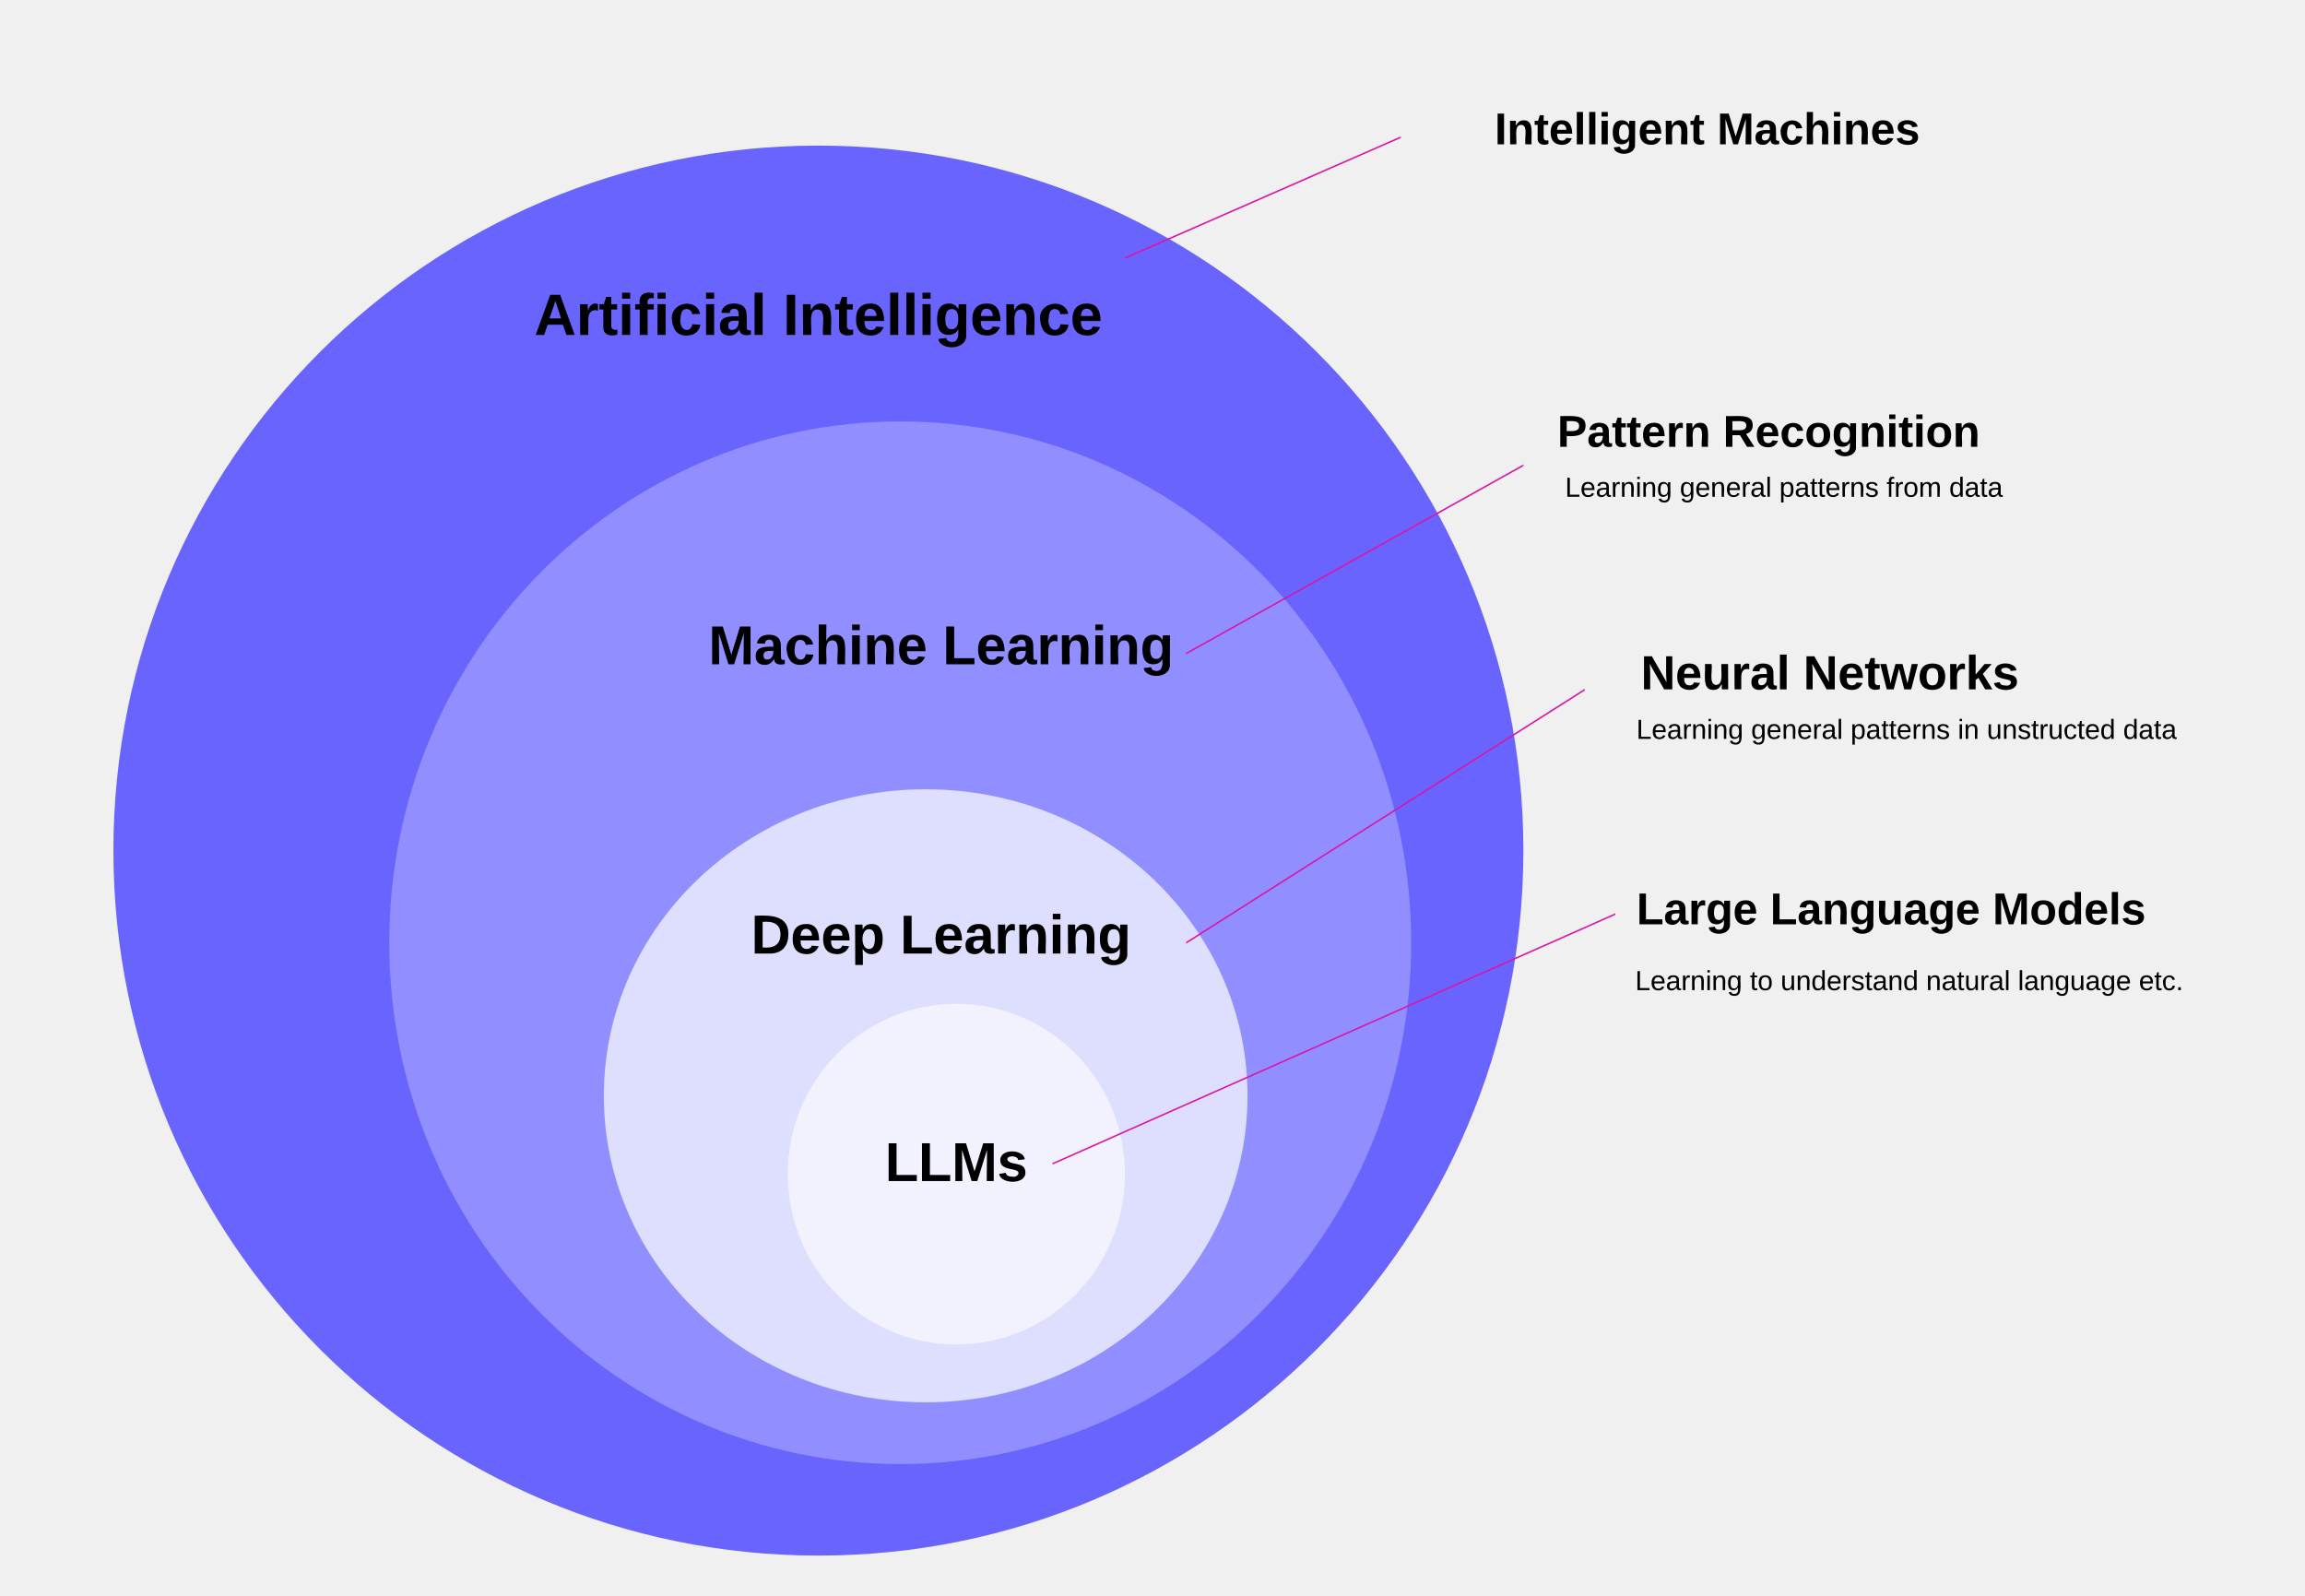
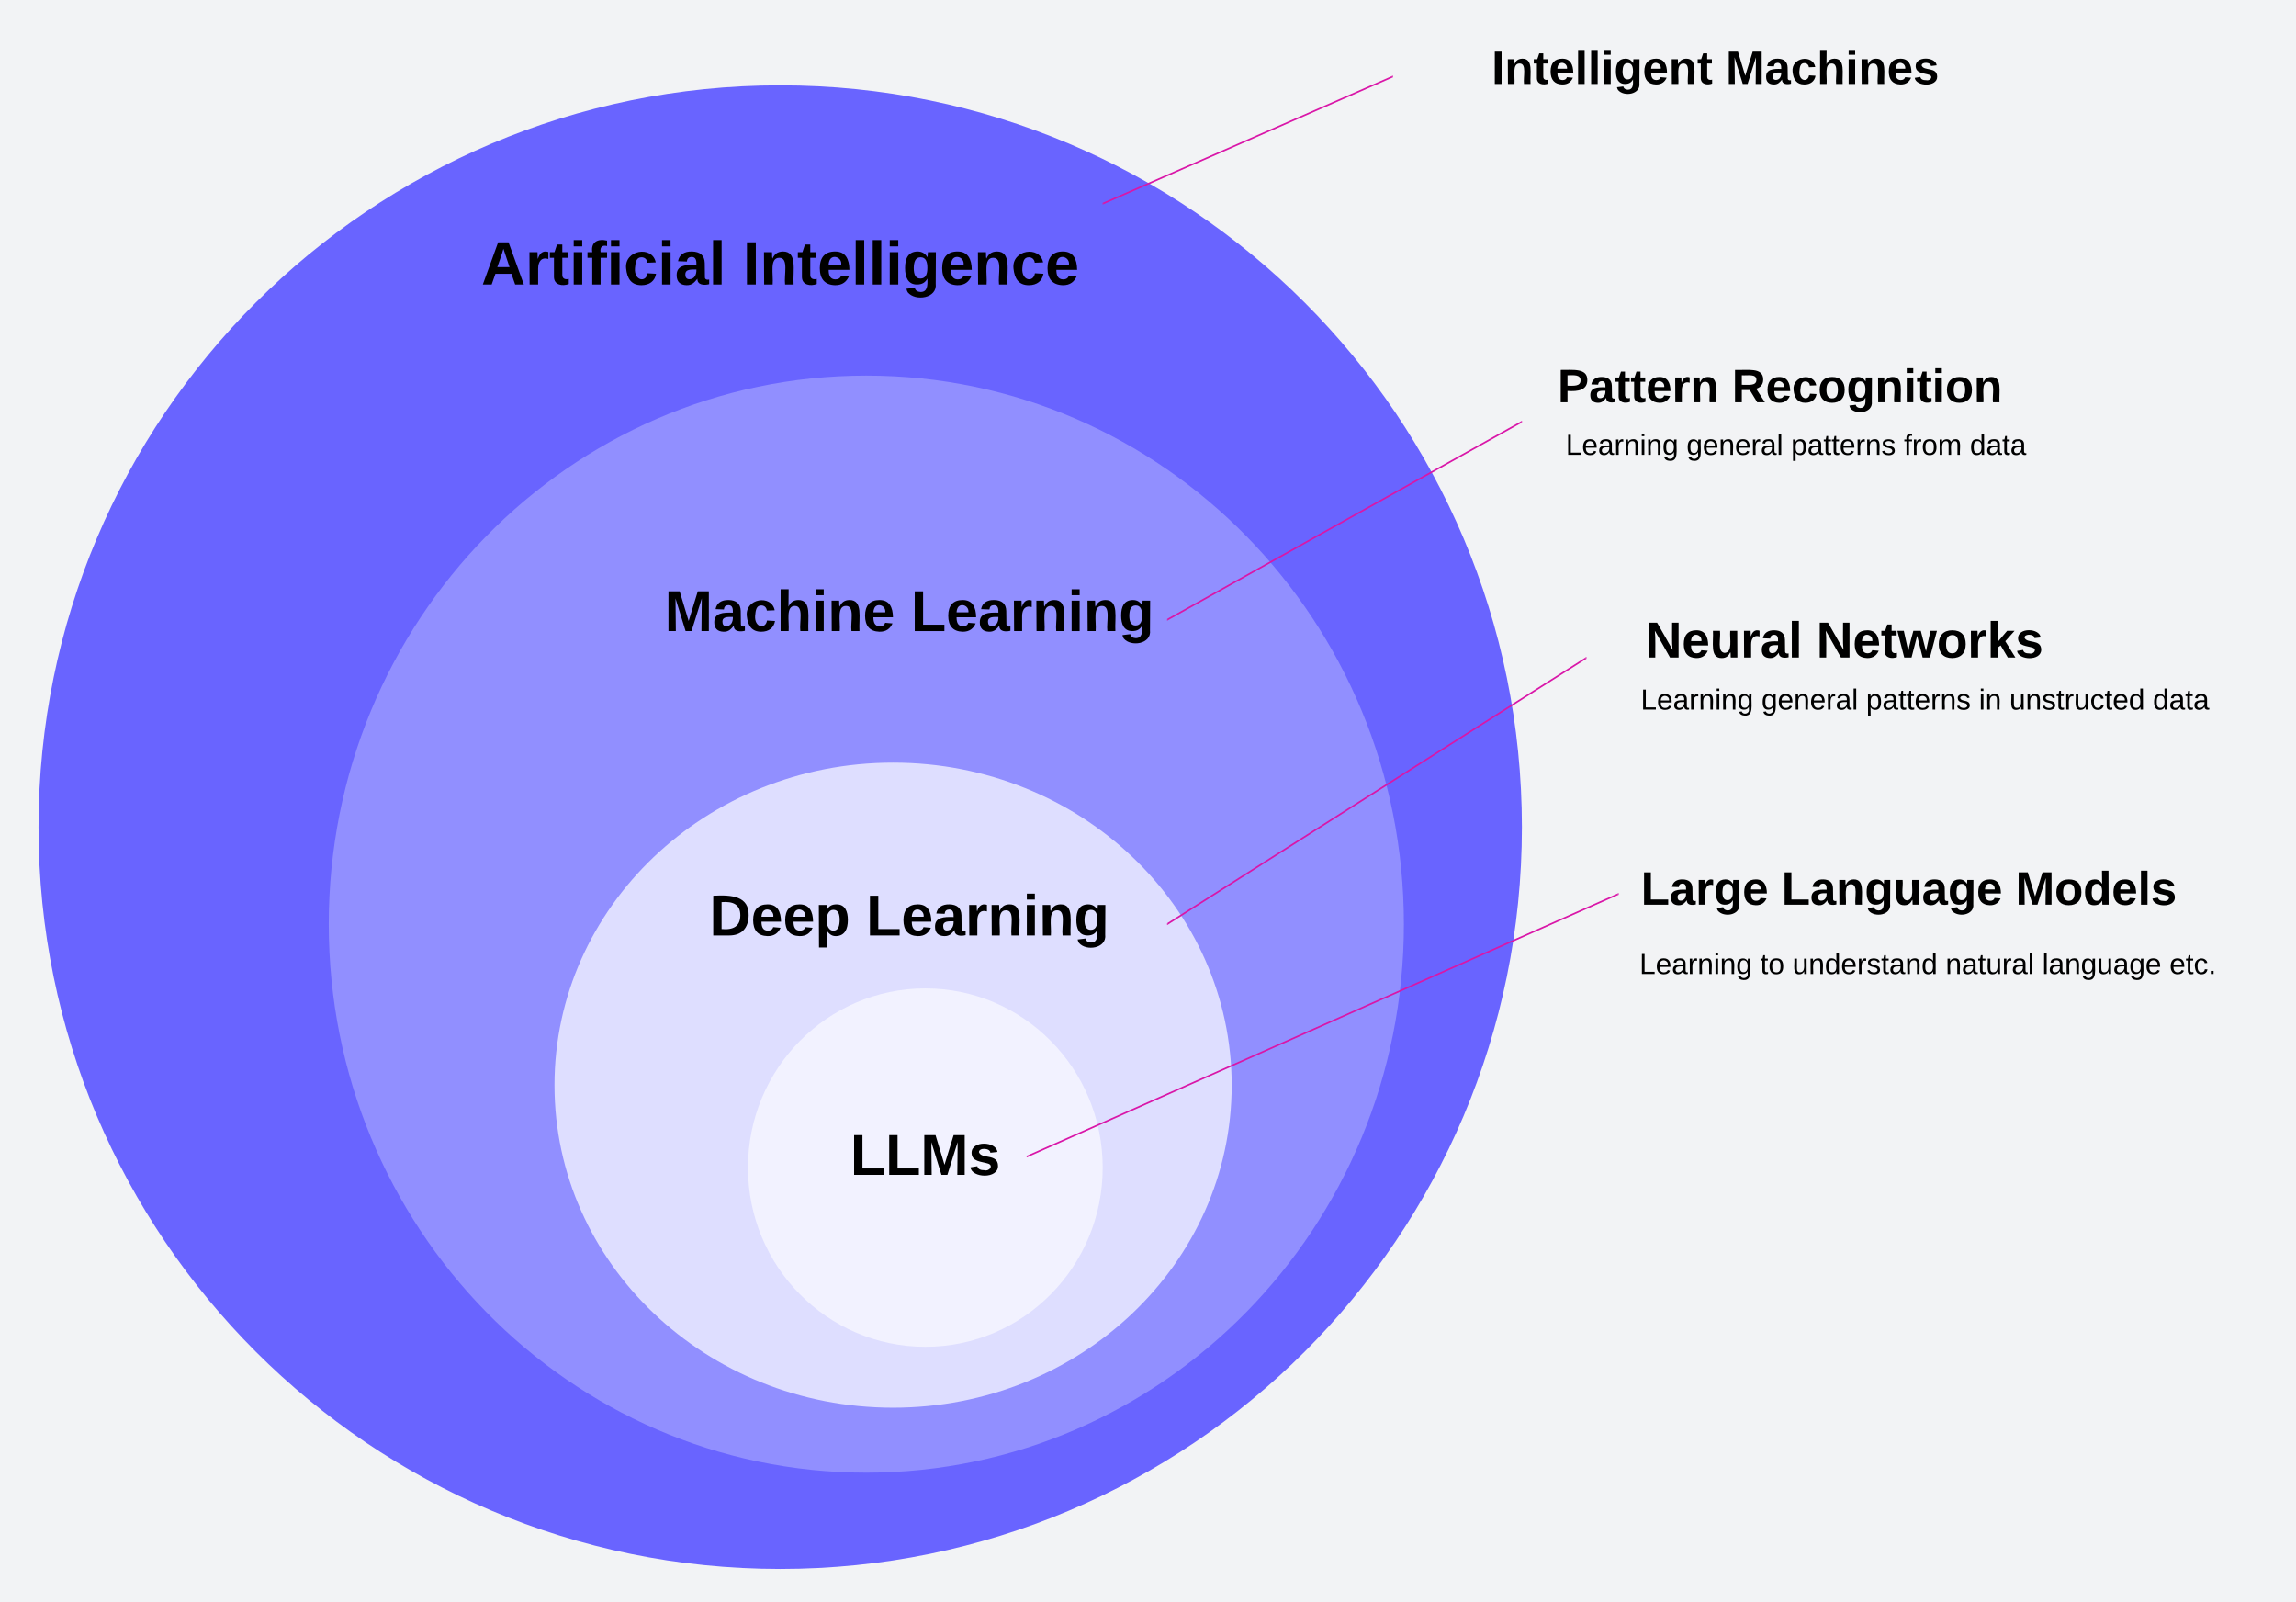
- <svg xmlns="http://www.w3.org/2000/svg" xmlns:ns1="lucid" xmlns:xlink="http://www.w3.org/1999/xlink" width="1504" height="1041">
-   <g transform="translate(-466 -185)" ns1:page-tab-id="0_0">
-     <path d="M1460 740c0-254.05-205.95-460-460-460S540 485.95 540 740s205.95 460 460 460 460-205.95 460-460z" stroke="#000" stroke-opacity="0" fill="#635dff" opacity=".95" />
-     <path d="M1386.8 800.14C1386.8 612.3 1237.5 460 1053.4 460 869.25 460 720 612.3 720 800.14c0 187.86 149.26 340.15 333.4 340.15 184.12 0 333.4-152.3 333.4-340.15z" stroke="#000" stroke-opacity="0" fill="#9391ff" opacity=".95" />
-     <path d="M1280 900c0 110.46-94.02 200-210 200s-210-89.54-210-200 94.02-200 210-200 210 89.54 210 200z" stroke="#000" stroke-opacity="0" fill="#dedeff" />
-     <path d="M1200 951.12c0 61.37-49.25 111.12-110 111.12s-110-49.75-110-111.12c0-61.37 49.25-111.12 110-111.12s110 49.75 110 111.12z" stroke="#000" stroke-opacity="0" fill="#f2f2ff" />
-     <path d="M800 348a8 8 0 0 1 8-8h384a8 8 0 0 1 8 8v93.8a8 8 0 0 1-8 8H808a8 8 0 0 1-8-8z" stroke="#000" stroke-opacity="0" fill="#fff" fill-opacity="0" />
-     <use xlink:href="#a" transform="matrix(1,0,0,1,805,345) translate(9.591667 58.525)" />
-     <use xlink:href="#b" transform="matrix(1,0,0,1,805,345) translate(171.8306 58.525)" />
-     <path d="M920 570.8a8 8 0 0 1 8-8h304a8 8 0 0 1 8 8V652a8 8 0 0 1-8 8H928a8 8 0 0 1-8-8z" stroke="#000" stroke-opacity="0" fill="#fff" fill-opacity="0" />
-     <use xlink:href="#c" transform="matrix(1,0,0,1,925,567.8115) translate(3.292284 50.62222)" />
-     <use xlink:href="#d" transform="matrix(1,0,0,1,925,567.8115) translate(156.0435 50.62222)" />
-     <path d="M920 759.55a8 8 0 0 1 8-8h304a8 8 0 0 1 8 8v81.2a8 8 0 0 1-8 8H928a8 8 0 0 1-8-8z" stroke="#000" stroke-opacity="0" fill="#fff" fill-opacity="0" />
-     <use xlink:href="#e" transform="matrix(1,0,0,1,925,756.5508) translate(31.06975 50.62222)" />
-     <use xlink:href="#d" transform="matrix(1,0,0,1,925,756.5508) translate(128.266 50.62222)" />
-     <path d="M930 908a8 8 0 0 1 8-8h304a8 8 0 0 1 8 8v81.2a8 8 0 0 1-8 8H938a8 8 0 0 1-8-8z" stroke="#000" stroke-opacity="0" fill="#fff" fill-opacity="0" />
-     <use xlink:href="#f" transform="matrix(1,0,0,1,935,905) translate(108.4392 50.62222)" />
-     <path d="M1240.44 611.16l219.12-122.32" stroke="#d916a8" fill="none" />
-     <path d="M1240.7 611.6l-.7.38v-1.15l.2-.1zM1460 489.17l-.2.1-.5-.86.7-.38z" stroke="#d916a8" stroke-width=".05" fill="#d916a8" />
-     <path d="M1460 448a8 8 0 0 1 8-8h304a8 8 0 0 1 8 8v81.2a8 8 0 0 1-8 8h-304a8 8 0 0 1-8-8z" stroke="#000" stroke-opacity="0" fill="#fff" fill-opacity="0" />
-     <use xlink:href="#g" transform="matrix(1,0,0,1,1465,445) translate(17.12654 31.53889)" />
-     <use xlink:href="#h" transform="matrix(1,0,0,1,1465,445) translate(125.242 31.53889)" />
-     <use xlink:href="#i" transform="matrix(1,0,0,1,1465,445) translate(155 66.47222)" />
-     <path d="M1200.46 353.2l179.08-78.47" stroke="#d916a8" fill="none" />
-     <path d="M1200.67 353.65l-.67.3v-1.1l.27-.12zM1380 275.08l-.27.12-.4-.92.67-.3z" stroke="#d916a8" stroke-width=".05" fill="#d916a8" />
-     <path d="M1380 227.63a8 8 0 0 1 8-8h384a8 8 0 0 1 8 8v93.8a8 8 0 0 1-8 8h-384a8 8 0 0 1-8-8z" stroke="#000" stroke-opacity="0" fill="#fff" fill-opacity="0" />
-     <use xlink:href="#j" transform="matrix(1,0,0,1,1385,224.6282) translate(56.23704 54.53889)" />
-     <use xlink:href="#k" transform="matrix(1,0,0,1,1385,224.6282) translate(201.3883 54.53889)" />
-     <path d="M1480 477.73a8 8 0 0 1 8-8h284a8 8 0 0 1 8 8v57.8a8 8 0 0 1-8 8h-284a8 8 0 0 1-8-8z" stroke="#000" stroke-opacity="0" fill="#fff" fill-opacity="0" />
-     <use xlink:href="#l" transform="matrix(1,0,0,1,1485,474.7269) translate(2.175 34.4)" />
-     <use xlink:href="#m" transform="matrix(1,0,0,1,1485,474.7269) translate(77.075 34.4)" />
-     <use xlink:href="#n" transform="matrix(1,0,0,1,1485,474.7269) translate(141.975 34.4)" />
-     <use xlink:href="#o" transform="matrix(1,0,0,1,1485,474.7269) translate(211.925 34.4)" />
-     <use xlink:href="#p" transform="matrix(1,0,0,1,1485,474.7269) translate(252.825 34.4)" />
-     <path d="M1240.42 799.88l259.16-164.6" stroke="#d916a8" fill="none" />
-     <path d="M1240.7 800.3l-.7.44v-1.2l.16-.1zM1500 635.6l-.16.1-.54-.85.7-.44z" stroke="#d916a8" stroke-width=".05" fill="#d916a8" />
-     <path d="M1500 588a8 8 0 0 1 8-8h304a8 8 0 0 1 8 8v81.2a8 8 0 0 1-8 8h-304a8 8 0 0 1-8-8z" stroke="#000" stroke-opacity="0" fill="#fff" fill-opacity="0" />
-     <use xlink:href="#q" transform="matrix(1,0,0,1,1505,585) translate(31.625 49.81667)" />
-     <use xlink:href="#r" transform="matrix(1,0,0,1,1505,585) translate(137.6361 49.81667)" />
-     <path d="M1520 640.08a8 8 0 0 1 8-8h364a8 8 0 0 1 8 8v44a8 8 0 0 1-8 8h-364a8 8 0 0 1-8-8z" stroke="#000" stroke-opacity="0" fill="#fff" fill-opacity="0" />
+ <svg xmlns="http://www.w3.org/2000/svg" xmlns:ns1="lucid" xmlns:xlink="http://www.w3.org/1999/xlink" width="1424" height="993">
+   <g transform="translate(237 -242)" ns1:page-tab-id="frxcLnOFS73H">
+     <path d="M-500 0h2000v1500H-500z" fill="#f2f3f5" />
+     <path d="M706.9 754.9c0-254.05-205.94-460-460-460-254.04 0-460 205.95-460 460s205.96 460 460 460c254.06 0 460-205.95 460-460z" stroke="#000" stroke-opacity="0" fill="#635dff" opacity=".95" />
+     <path d="M633.7 815.04c0-187.85-149.27-340.14-333.4-340.14-184.13 0-333.4 152.3-333.4 340.14 0 187.86 149.27 340.15 333.4 340.15 184.13 0 333.4-152.3 333.4-340.16z" stroke="#000" stroke-opacity="0" fill="#9391ff" opacity=".95" />
+     <path d="M526.9 914.9c0 110.46-94 200-210 200-115.97 0-210-89.55-210-200 0-110.46 94.03-200 210-200 116 0 210 89.54 210 200z" stroke="#000" stroke-opacity="0" fill="#dedeff" />
+     <path d="M446.9 966.02c0 61.37-49.24 111.12-110 111.12-60.74 0-110-49.75-110-111.12 0-61.37 49.26-111.12 110-111.12 60.76 0 110 49.75 110 111.12z" stroke="#000" stroke-opacity="0" fill="#f2f2ff" />
+     <path d="M46.9 362.9a8 8 0 0 1 8-8h384a8 8 0 0 1 8 8v93.8a8 8 0 0 1-8 8h-384a8 8 0 0 1-8-8z" stroke="#000" stroke-opacity="0" fill="#fff" fill-opacity="0" />
+     <use xlink:href="#a" transform="matrix(1,0,0,1,51.90819,359.8978) translate(9.591667 58.525)" />
+     <use xlink:href="#b" transform="matrix(1,0,0,1,51.90819,359.8978) translate(171.8306 58.525)" />
+     <path d="M166.9 585.7a8 8 0 0 1 8-8h304a8 8 0 0 1 8 8v81.2a8 8 0 0 1-8 8h-304a8 8 0 0 1-8-8z" stroke="#000" stroke-opacity="0" fill="#fff" fill-opacity="0" />
+     <use xlink:href="#c" transform="matrix(1,0,0,1,171.9082,582.7094) translate(3.292284 50.62222)" />
+     <use xlink:href="#d" transform="matrix(1,0,0,1,171.9082,582.7094) translate(156.0435 50.62222)" />
+     <path d="M166.9 774.45a8 8 0 0 1 8-8h304a8 8 0 0 1 8 8v81.2a8 8 0 0 1-8 8h-304a8 8 0 0 1-8-8z" stroke="#000" stroke-opacity="0" fill="#fff" fill-opacity="0" />
+     <use xlink:href="#e" transform="matrix(1,0,0,1,171.9082,771.4486) translate(31.06975 50.62222)" />
+     <use xlink:href="#d" transform="matrix(1,0,0,1,171.9082,771.4486) translate(128.266 50.62222)" />
+     <path d="M176.9 922.9a8 8 0 0 1 8-8h304a8 8 0 0 1 8 8v81.2a8 8 0 0 1-8 8h-304a8 8 0 0 1-8-8z" stroke="#000" stroke-opacity="0" fill="#fff" fill-opacity="0" />
+     <use xlink:href="#f" transform="matrix(1,0,0,1,181.9082,919.8978) translate(108.4392 50.62222)" />
+     <path d="M487.35 626.06l219.12-122.32" stroke="#d916a8" fill="none" />
+     <path d="M487.6 626.47l-.7.38v-1.1l.22-.1zM706.9 504.04l-.2.12-.47-.83.68-.38z" stroke="#d916a8" stroke-width=".05" fill="#d916a8" />
+     <path d="M706.9 462.9a8 8 0 0 1 8-8h304a8 8 0 0 1 8 8v81.2a8 8 0 0 1-8 8h-304a8 8 0 0 1-8-8z" stroke="#000" stroke-opacity="0" fill="#fff" fill-opacity="0" />
+     <use xlink:href="#g" transform="matrix(1,0,0,1,711.9082,459.8978) translate(17.12654 31.53889)" />
+     <use xlink:href="#h" transform="matrix(1,0,0,1,711.9082,459.8978) translate(125.242 31.53889)" />
+     <use xlink:href="#i" transform="matrix(1,0,0,1,711.9082,459.8978) translate(155 66.47222)" />
+     <path d="M447.37 368.1l179.08-78.47" stroke="#d916a8" fill="none" />
+     <path d="M447.57 368.52l-.66.3v-1.04l.3-.13zM626.9 289.95l-.27.12-.38-.87.66-.3z" stroke="#d916a8" stroke-width=".05" fill="#d916a8" />
+     <path d="M626.9 242.53a8 8 0 0 1 8-8h384a8 8 0 0 1 8 8v93.8a8 8 0 0 1-8 8h-384a8 8 0 0 1-8-8z" stroke="#000" stroke-opacity="0" fill="#fff" fill-opacity="0" />
+     <use xlink:href="#j" transform="matrix(1,0,0,1,631.9082,239.526) translate(56.23704 54.53889)" />
+     <use xlink:href="#k" transform="matrix(1,0,0,1,631.9082,239.526) translate(201.3883 54.53889)" />
+     <path d="M726.9 492.63a8 8 0 0 1 8-8h284a8 8 0 0 1 8 8v57.8a8 8 0 0 1-8 8h-284a8 8 0 0 1-8-8z" stroke="#000" stroke-opacity="0" fill="#fff" fill-opacity="0" />
+     <use xlink:href="#l" transform="matrix(1,0,0,1,731.9082,489.6248) translate(2.175 34.4)" />
+     <use xlink:href="#m" transform="matrix(1,0,0,1,731.9082,489.6248) translate(77.075 34.4)" />
+     <use xlink:href="#n" transform="matrix(1,0,0,1,731.9082,489.6248) translate(141.975 34.4)" />
+     <use xlink:href="#o" transform="matrix(1,0,0,1,731.9082,489.6248) translate(211.925 34.4)" />
+     <use xlink:href="#p" transform="matrix(1,0,0,1,731.9082,489.6248) translate(252.825 34.4)" />
+     <path d="M487.33 814.77l259.16-164.6" stroke="#d916a8" fill="none" />
+     <path d="M487.6 815.17l-.7.44v-1.12l.2-.1zM746.9 650.46l-.17.1-.5-.8.68-.43z" stroke="#d916a8" stroke-width=".05" fill="#d916a8" />
+     <path d="M746.9 602.9a8 8 0 0 1 8-8h304a8 8 0 0 1 8 8v81.2a8 8 0 0 1-8 8h-304a8 8 0 0 1-8-8z" stroke="#000" stroke-opacity="0" fill="#fff" fill-opacity="0" />
+     <use xlink:href="#q" transform="matrix(1,0,0,1,751.9082,599.8978) translate(31.625 49.81667)" />
+     <use xlink:href="#r" transform="matrix(1,0,0,1,751.9082,599.8978) translate(137.6361 49.81667)" />
+     <path d="M766.9 654.97a8 8 0 0 1 8-8h364a8 8 0 0 1 8 8v44a8 8 0 0 1-8 8h-364a8 8 0 0 1-8-8z" stroke="#000" stroke-opacity="0" fill="#fff" fill-opacity="0" />
    <g>
-       <use xlink:href="#l" transform="matrix(1,0,0,1,1525,637.076) translate(8.675 30.025)" />
-       <use xlink:href="#m" transform="matrix(1,0,0,1,1525,637.076) translate(83.575 30.025)" />
-       <use xlink:href="#n" transform="matrix(1,0,0,1,1525,637.076) translate(148.475 30.025)" />
-       <use xlink:href="#s" transform="matrix(1,0,0,1,1525,637.076) translate(218.425 30.025)" />
-       <use xlink:href="#t" transform="matrix(1,0,0,1,1525,637.076) translate(237.375 30.025)" />
-       <use xlink:href="#p" transform="matrix(1,0,0,1,1525,637.076) translate(326.325 30.025)" />
+       <use xlink:href="#l" transform="matrix(1,0,0,1,771.9082,651.9738) translate(8.675 30.025)" />
+       <use xlink:href="#m" transform="matrix(1,0,0,1,771.9082,651.9738) translate(83.575 30.025)" />
+       <use xlink:href="#n" transform="matrix(1,0,0,1,771.9082,651.9738) translate(148.475 30.025)" />
+       <use xlink:href="#s" transform="matrix(1,0,0,1,771.9082,651.9738) translate(218.425 30.025)" />
+       <use xlink:href="#t" transform="matrix(1,0,0,1,771.9082,651.9738) translate(237.375 30.025)" />
+       <use xlink:href="#p" transform="matrix(1,0,0,1,771.9082,651.9738) translate(326.325 30.025)" />
    </g>
-     <path d="M1153.22 944.15l366.32-162.54M1153.24 944.15l-.47.2" stroke="#d916a8" fill="none" />
-     <path d="M1520 781.95l-.27.12-.4-.9.67-.3z" stroke="#d916a8" stroke-width=".05" fill="#d916a8" />
-     <path d="M1520 750.8a8 8 0 0 1 8-8h344a8 8 0 0 1 8 8V812a8 8 0 0 1-8 8h-344a8 8 0 0 1-8-8z" stroke="#000" stroke-opacity="0" fill="#fff" fill-opacity="0" />
+     <path d="M400.13 959.05L766.45 796.5M400.14 959.05l-.46.2" stroke="#d916a8" fill="none" />
+     <path d="M766.9 796.82l-.27.13-.38-.87.66-.3z" stroke="#d916a8" stroke-width=".05" fill="#d916a8" />
+     <path d="M766.9 765.7a8 8 0 0 1 8-8h344a8 8 0 0 1 8 8v61.2a8 8 0 0 1-8 8h-344a8 8 0 0 1-8-8z" stroke="#000" stroke-opacity="0" fill="#fff" fill-opacity="0" />
    <g>
-       <use xlink:href="#u" transform="matrix(1,0,0,1,1525,747.8115) translate(8.824074 40.28889)" />
-       <use xlink:href="#v" transform="matrix(1,0,0,1,1525,747.8115) translate(95.99568 40.28889)" />
-       <use xlink:href="#w" transform="matrix(1,0,0,1,1525,747.8115) translate(241.1469 40.28889)" />
+       <use xlink:href="#u" transform="matrix(1,0,0,1,771.9082,762.7094) translate(8.824074 40.28889)" />
+       <use xlink:href="#v" transform="matrix(1,0,0,1,771.9082,762.7094) translate(95.99568 40.28889)" />
+       <use xlink:href="#w" transform="matrix(1,0,0,1,771.9082,762.7094) translate(241.1469 40.28889)" />
    </g>
-     <path d="M1523.26 795.93a8 8 0 0 1 8-8H1892a8 8 0 0 1 8 8v62.27a8 8 0 0 1-8 8h-360.74a8 8 0 0 1-8-8z" stroke="#000" stroke-opacity="0" fill="#fff" fill-opacity="0" />
+     <path d="M770.17 810.83a8 8 0 0 1 8-8h360.74a8 8 0 0 1 8 8v62.27a8 8 0 0 1-8 8H778.18a8 8 0 0 1-8-8z" stroke="#000" stroke-opacity="0" fill="#fff" fill-opacity="0" />
    <g>
-       <use xlink:href="#l" transform="matrix(1,0,0,1,1528.262,792.9311) translate(4.65 38.11875)" />
-       <use xlink:href="#x" transform="matrix(1,0,0,1,1528.262,792.9311) translate(79.55 38.11875)" />
-       <use xlink:href="#y" transform="matrix(1,0,0,1,1528.262,792.9311) translate(99.55 38.11875)" />
-       <use xlink:href="#z" transform="matrix(1,0,0,1,1528.262,792.9311) translate(194.5 38.11875)" />
-       <use xlink:href="#A" transform="matrix(1,0,0,1,1528.262,792.9311) translate(254.4 38.11875)" />
-       <use xlink:href="#B" transform="matrix(1,0,0,1,1528.262,792.9311) translate(333.35 38.11875)" />
+       <use xlink:href="#l" transform="matrix(1,0,0,1,775.1707,807.8289) translate(4.65 38.11875)" />
+       <use xlink:href="#x" transform="matrix(1,0,0,1,775.1707,807.8289) translate(79.55 38.11875)" />
+       <use xlink:href="#y" transform="matrix(1,0,0,1,775.1707,807.8289) translate(99.55 38.11875)" />
+       <use xlink:href="#z" transform="matrix(1,0,0,1,775.1707,807.8289) translate(194.5 38.11875)" />
+       <use xlink:href="#A" transform="matrix(1,0,0,1,775.1707,807.8289) translate(254.4 38.11875)" />
+       <use xlink:href="#B" transform="matrix(1,0,0,1,775.1707,807.8289) translate(333.35 38.11875)" />
    </g>
    <defs>
      <path d="M199 0l-22-63H83L61 0H9l90-248h61L250 0h-51zm-33-102l-36-108c-10 38-24 72-36 108h72" id="C" />
      <path d="M135-150c-39-12-60 13-60 57V0H25l-1-190h47c2 13-1 29 3 40 6-28 27-53 61-41v41" id="D" />
      <path d="M115-3C79 11 28 4 28-45v-112H4v-33h27l15-45h31v45h36v33H77v99c-1 23 16 31 38 25v30" id="E" />
      <path d="M25-224v-37h50v37H25zM25 0v-190h50V0H25" id="F" />
      <path d="M121-226c-27-7-43 5-38 36h38v33H83V0H34v-157H6v-33h28c-9-59 32-81 87-68v32" id="G" />
      <path d="M190-63c-7 42-38 67-86 67-59 0-84-38-90-98-12-110 154-137 174-36l-49 2c-2-19-15-32-35-32-30 0-35 28-38 64-6 74 65 87 74 30" id="H" />
      <path d="M133-34C117-15 103 5 69 4 32 3 11-16 11-54c-1-60 55-63 116-61 1-26-3-47-28-47-18 1-26 9-28 27l-52-2c7-38 36-58 82-57s74 22 75 68l1 82c-1 14 12 18 25 15v27c-30 8-71 5-69-32zm-48 3c29 0 43-24 42-57-32 0-66-3-65 30 0 17 8 27 23 27" id="I" />
      <path d="M25 0v-261h50V0H25" id="J" />
      <g id="a">
        <use transform="matrix(0.1055556,0,0,0.1055556,0,0)" xlink:href="#C" />
        <use transform="matrix(0.1055556,0,0,0.1055556,27.33889,0)" xlink:href="#D" />
        <use transform="matrix(0.1055556,0,0,0.1055556,42.11667,0)" xlink:href="#E" />
        <use transform="matrix(0.1055556,0,0,0.1055556,54.67778,0)" xlink:href="#F" />
        <use transform="matrix(0.1055556,0,0,0.1055556,65.23333,0)" xlink:href="#G" />
        <use transform="matrix(0.1055556,0,0,0.1055556,77.79444,0)" xlink:href="#F" />
        <use transform="matrix(0.1055556,0,0,0.1055556,88.35,0)" xlink:href="#H" />
        <use transform="matrix(0.1055556,0,0,0.1055556,109.4611,0)" xlink:href="#F" />
        <use transform="matrix(0.1055556,0,0,0.1055556,120.0167,0)" xlink:href="#I" />
        <use transform="matrix(0.1055556,0,0,0.1055556,141.1278,0)" xlink:href="#J" />
      </g>
      <path d="M24 0v-248h52V0H24" id="K" />
      <path d="M135-194c87-1 58 113 63 194h-50c-7-57 23-157-34-157-59 0-34 97-39 157H25l-1-190h47c2 12-1 28 3 38 12-26 28-41 61-42" id="L" />
      <path d="M185-48c-13 30-37 53-82 52C43 2 14-33 14-96s30-98 90-98c62 0 83 45 84 108H66c0 31 8 55 39 56 18 0 30-7 34-22zm-45-69c5-46-57-63-70-21-2 6-4 13-4 21h74" id="M" />
      <path d="M195-6C206 82 75 100 31 46c-4-6-6-13-8-21l49-6c3 16 16 24 34 25 40 0 42-37 40-79-11 22-30 35-61 35-53 0-70-43-70-97 0-56 18-96 73-97 30 0 46 14 59 34l2-30h47zm-90-29c32 0 41-27 41-63 0-35-9-62-40-62-32 0-39 29-40 63 0 36 9 62 39 62" id="N" />
      <g id="b">
        <use transform="matrix(0.1055556,0,0,0.1055556,0,0)" xlink:href="#K" />
        <use transform="matrix(0.1055556,0,0,0.1055556,10.55556,0)" xlink:href="#L" />
        <use transform="matrix(0.1055556,0,0,0.1055556,33.67222,0)" xlink:href="#E" />
        <use transform="matrix(0.1055556,0,0,0.1055556,46.23333,0)" xlink:href="#M" />
        <use transform="matrix(0.1055556,0,0,0.1055556,67.34444,0)" xlink:href="#J" />
        <use transform="matrix(0.1055556,0,0,0.1055556,77.9,0)" xlink:href="#J" />
        <use transform="matrix(0.1055556,0,0,0.1055556,88.45556,0)" xlink:href="#F" />
        <use transform="matrix(0.1055556,0,0,0.1055556,99.01111,0)" xlink:href="#N" />
        <use transform="matrix(0.1055556,0,0,0.1055556,122.1278,0)" xlink:href="#M" />
        <use transform="matrix(0.1055556,0,0,0.1055556,143.2389,0)" xlink:href="#L" />
        <use transform="matrix(0.1055556,0,0,0.1055556,166.3556,0)" xlink:href="#H" />
        <use transform="matrix(0.1055556,0,0,0.1055556,187.4667,0)" xlink:href="#M" />
      </g>
      <path d="M230 0l2-204L168 0h-37L68-204 70 0H24v-248h70l56 185 57-185h69V0h-46" id="O" />
      <path d="M114-157C55-157 80-60 75 0H25v-261h50l-1 109c12-26 28-41 61-42 86-1 58 113 63 194h-50c-7-57 23-157-34-157" id="P" />
      <g id="c">
        <use transform="matrix(0.09938272,0,0,0.09938272,0,0)" xlink:href="#O" />
        <use transform="matrix(0.09938272,0,0,0.09938272,29.71543,0)" xlink:href="#I" />
        <use transform="matrix(0.09938272,0,0,0.09938272,49.59198,0)" xlink:href="#H" />
        <use transform="matrix(0.09938272,0,0,0.09938272,69.46852,0)" xlink:href="#P" />
        <use transform="matrix(0.09938272,0,0,0.09938272,91.23333,0)" xlink:href="#F" />
        <use transform="matrix(0.09938272,0,0,0.09938272,101.1716,0)" xlink:href="#L" />
        <use transform="matrix(0.09938272,0,0,0.09938272,122.9364,0)" xlink:href="#M" />
      </g>
      <path d="M24 0v-248h52v208h133V0H24" id="Q" />
      <g id="d">
        <use transform="matrix(0.09938272,0,0,0.09938272,0,0)" xlink:href="#Q" />
        <use transform="matrix(0.09938272,0,0,0.09938272,21.76481,0)" xlink:href="#M" />
        <use transform="matrix(0.09938272,0,0,0.09938272,41.64136,0)" xlink:href="#I" />
        <use transform="matrix(0.09938272,0,0,0.09938272,61.5179,0)" xlink:href="#D" />
        <use transform="matrix(0.09938272,0,0,0.09938272,75.43148,0)" xlink:href="#L" />
        <use transform="matrix(0.09938272,0,0,0.09938272,97.1963,0)" xlink:href="#F" />
        <use transform="matrix(0.09938272,0,0,0.09938272,107.1346,0)" xlink:href="#L" />
        <use transform="matrix(0.09938272,0,0,0.09938272,128.8994,0)" xlink:href="#N" />
      </g>
      <path d="M24-248c120-7 223 5 221 122C244-46 201 0 124 0H24v-248zM76-40c74 7 117-18 117-86 0-67-45-88-117-82v168" id="R" />
      <path d="M135-194c53 0 70 44 70 98 0 56-19 98-73 100-31 1-45-17-59-34 3 33 2 69 2 105H25l-1-265h48c2 10 0 23 3 31 11-24 29-35 60-35zM114-30c33 0 39-31 40-66 0-38-9-64-40-64-56 0-55 130 0 130" id="S" />
      <g id="e">
        <use transform="matrix(0.09938272,0,0,0.09938272,0,0)" xlink:href="#R" />
        <use transform="matrix(0.09938272,0,0,0.09938272,25.74012,0)" xlink:href="#M" />
        <use transform="matrix(0.09938272,0,0,0.09938272,45.61667,0)" xlink:href="#M" />
        <use transform="matrix(0.09938272,0,0,0.09938272,65.49321,0)" xlink:href="#S" />
      </g>
      <path d="M137-138c1-29-70-34-71-4 15 46 118 7 119 86 1 83-164 76-172 9l43-7c4 19 20 25 44 25 33 8 57-30 24-41C81-84 22-81 20-136c-2-80 154-74 161-7" id="T" />
      <g id="f">
        <use transform="matrix(0.09938272,0,0,0.09938272,0,0)" xlink:href="#Q" />
        <use transform="matrix(0.09938272,0,0,0.09938272,21.76481,0)" xlink:href="#Q" />
        <use transform="matrix(0.09938272,0,0,0.09938272,43.52963,0)" xlink:href="#O" />
        <use transform="matrix(0.09938272,0,0,0.09938272,73.24506,0)" xlink:href="#T" />
      </g>
      <path d="M24-248c93 1 206-16 204 79-1 75-69 88-152 82V0H24v-248zm52 121c47 0 100 7 100-41 0-47-54-39-100-39v80" id="U" />
      <g id="g">
        <use transform="matrix(0.0808642,0,0,0.0808642,0,0)" xlink:href="#U" />
        <use transform="matrix(0.0808642,0,0,0.0808642,19.40741,0)" xlink:href="#I" />
        <use transform="matrix(0.0808642,0,0,0.0808642,35.58025,0)" xlink:href="#E" />
        <use transform="matrix(0.0808642,0,0,0.0808642,45.20309,0)" xlink:href="#E" />
        <use transform="matrix(0.0808642,0,0,0.0808642,54.82593,0)" xlink:href="#M" />
        <use transform="matrix(0.0808642,0,0,0.0808642,70.99877,0)" xlink:href="#D" />
        <use transform="matrix(0.0808642,0,0,0.0808642,82.31975,0)" xlink:href="#L" />
      </g>
      <path d="M240-174c0 40-23 61-54 70L253 0h-59l-57-94H76V0H24v-248c93 4 217-23 216 74zM76-134c48-2 112 12 112-38 0-48-66-32-112-35v73" id="V" />
      <path d="M110-194c64 0 96 36 96 99 0 64-35 99-97 99-61 0-95-36-95-99 0-62 34-99 96-99zm-1 164c35 0 45-28 45-65 0-40-10-65-43-65-34 0-45 26-45 65 0 36 10 65 43 65" id="W" />
      <g id="h">
        <use transform="matrix(0.0808642,0,0,0.0808642,0,0)" xlink:href="#V" />
        <use transform="matrix(0.0808642,0,0,0.0808642,20.94383,0)" xlink:href="#M" />
        <use transform="matrix(0.0808642,0,0,0.0808642,37.11667,0)" xlink:href="#H" />
        <use transform="matrix(0.0808642,0,0,0.0808642,53.28951,0)" xlink:href="#W" />
        <use transform="matrix(0.0808642,0,0,0.0808642,70.99877,0)" xlink:href="#N" />
        <use transform="matrix(0.0808642,0,0,0.0808642,88.70802,0)" xlink:href="#L" />
        <use transform="matrix(0.0808642,0,0,0.0808642,106.4173,0)" xlink:href="#F" />
        <use transform="matrix(0.0808642,0,0,0.0808642,114.5037,0)" xlink:href="#E" />
        <use transform="matrix(0.0808642,0,0,0.0808642,124.1265,0)" xlink:href="#F" />
        <use transform="matrix(0.0808642,0,0,0.0808642,132.213,0)" xlink:href="#W" />
        <use transform="matrix(0.0808642,0,0,0.0808642,149.9222,0)" xlink:href="#L" />
      </g>
      <g id="j">
        <use transform="matrix(0.0808642,0,0,0.0808642,0,0)" xlink:href="#K" />
        <use transform="matrix(0.0808642,0,0,0.0808642,8.08642,0)" xlink:href="#L" />
        <use transform="matrix(0.0808642,0,0,0.0808642,25.79568,0)" xlink:href="#E" />
        <use transform="matrix(0.0808642,0,0,0.0808642,35.41852,0)" xlink:href="#M" />
        <use transform="matrix(0.0808642,0,0,0.0808642,51.59136,0)" xlink:href="#J" />
        <use transform="matrix(0.0808642,0,0,0.0808642,59.67778,0)" xlink:href="#J" />
        <use transform="matrix(0.0808642,0,0,0.0808642,67.7642,0)" xlink:href="#F" />
        <use transform="matrix(0.0808642,0,0,0.0808642,75.85062,0)" xlink:href="#N" />
        <use transform="matrix(0.0808642,0,0,0.0808642,93.55988,0)" xlink:href="#M" />
        <use transform="matrix(0.0808642,0,0,0.0808642,109.7327,0)" xlink:href="#L" />
        <use transform="matrix(0.0808642,0,0,0.0808642,127.442,0)" xlink:href="#E" />
      </g>
      <g id="k">
        <use transform="matrix(0.0808642,0,0,0.0808642,0,0)" xlink:href="#O" />
        <use transform="matrix(0.0808642,0,0,0.0808642,24.1784,0)" xlink:href="#I" />
        <use transform="matrix(0.0808642,0,0,0.0808642,40.35123,0)" xlink:href="#H" />
        <use transform="matrix(0.0808642,0,0,0.0808642,56.52407,0)" xlink:href="#P" />
        <use transform="matrix(0.0808642,0,0,0.0808642,74.23333,0)" xlink:href="#F" />
        <use transform="matrix(0.0808642,0,0,0.0808642,82.31975,0)" xlink:href="#L" />
        <use transform="matrix(0.0808642,0,0,0.0808642,100.029,0)" xlink:href="#M" />
        <use transform="matrix(0.0808642,0,0,0.0808642,116.2019,0)" xlink:href="#T" />
      </g>
      <path d="M30 0v-248h33v221h125V0H30" id="X" />
      <path d="M100-194c63 0 86 42 84 106H49c0 40 14 67 53 68 26 1 43-12 49-29l28 8c-11 28-37 45-77 45C44 4 14-33 15-96c1-61 26-98 85-98zm52 81c6-60-76-77-97-28-3 7-6 17-6 28h103" id="Y" />
      <path d="M141-36C126-15 110 5 73 4 37 3 15-17 15-53c-1-64 63-63 125-63 3-35-9-54-41-54-24 1-41 7-42 31l-33-3c5-37 33-52 76-52 45 0 72 20 72 64v82c-1 20 7 32 28 27v20c-31 9-61-2-59-35zM48-53c0 20 12 33 32 33 41-3 63-29 60-74-43 2-92-5-92 41" id="Z" />
      <path d="M114-163C36-179 61-72 57 0H25l-1-190h30c1 12-1 29 2 39 6-27 23-49 58-41v29" id="aa" />
      <path d="M117-194c89-4 53 116 60 194h-32v-121c0-31-8-49-39-48C34-167 62-67 57 0H25l-1-190h30c1 10-1 24 2 32 11-22 29-35 61-36" id="ab" />
      <path d="M24-231v-30h32v30H24zM24 0v-190h32V0H24" id="ac" />
      <path d="M177-190C167-65 218 103 67 71c-23-6-38-20-44-43l32-5c15 47 100 32 89-28v-30C133-14 115 1 83 1 29 1 15-40 15-95c0-56 16-97 71-98 29-1 48 16 59 35 1-10 0-23 2-32h30zM94-22c36 0 50-32 50-73 0-42-14-75-50-75-39 0-46 34-46 75s6 73 46 73" id="ad" />
      <g id="l">
        <use transform="matrix(0.05,0,0,0.05,0,0)" xlink:href="#X" />
        <use transform="matrix(0.05,0,0,0.05,10,0)" xlink:href="#Y" />
        <use transform="matrix(0.05,0,0,0.05,20,0)" xlink:href="#Z" />
        <use transform="matrix(0.05,0,0,0.05,30,0)" xlink:href="#aa" />
        <use transform="matrix(0.05,0,0,0.05,35.95,0)" xlink:href="#ab" />
        <use transform="matrix(0.05,0,0,0.05,45.95,0)" xlink:href="#ac" />
        <use transform="matrix(0.05,0,0,0.05,49.9,0)" xlink:href="#ab" />
        <use transform="matrix(0.05,0,0,0.05,59.9,0)" xlink:href="#ad" />
      </g>
      <path d="M24 0v-261h32V0H24" id="ae" />
      <g id="m">
        <use transform="matrix(0.05,0,0,0.05,0,0)" xlink:href="#ad" />
        <use transform="matrix(0.05,0,0,0.05,10,0)" xlink:href="#Y" />
        <use transform="matrix(0.05,0,0,0.05,20,0)" xlink:href="#ab" />
        <use transform="matrix(0.05,0,0,0.05,30,0)" xlink:href="#Y" />
        <use transform="matrix(0.05,0,0,0.05,40,0)" xlink:href="#aa" />
        <use transform="matrix(0.05,0,0,0.05,45.95,0)" xlink:href="#Z" />
        <use transform="matrix(0.05,0,0,0.05,55.95,0)" xlink:href="#ae" />
      </g>
      <path d="M115-194c55 1 70 41 70 98S169 2 115 4C84 4 66-9 55-30l1 105H24l-1-265h31l2 30c10-21 28-34 59-34zm-8 174c40 0 45-34 45-75s-6-73-45-74c-42 0-51 32-51 76 0 43 10 73 51 73" id="af" />
      <path d="M59-47c-2 24 18 29 38 22v24C64 9 27 4 27-40v-127H5v-23h24l9-43h21v43h35v23H59v120" id="ag" />
      <path d="M135-143c-3-34-86-38-87 0 15 53 115 12 119 90S17 21 10-45l28-5c4 36 97 45 98 0-10-56-113-15-118-90-4-57 82-63 122-42 12 7 21 19 24 35" id="ah" />
      <g id="n">
        <use transform="matrix(0.05,0,0,0.05,0,0)" xlink:href="#af" />
        <use transform="matrix(0.05,0,0,0.05,10,0)" xlink:href="#Z" />
        <use transform="matrix(0.05,0,0,0.05,20,0)" xlink:href="#ag" />
        <use transform="matrix(0.05,0,0,0.05,25,0)" xlink:href="#ag" />
        <use transform="matrix(0.05,0,0,0.05,30,0)" xlink:href="#Y" />
        <use transform="matrix(0.05,0,0,0.05,40,0)" xlink:href="#aa" />
        <use transform="matrix(0.05,0,0,0.05,45.95,0)" xlink:href="#ab" />
        <use transform="matrix(0.05,0,0,0.05,55.95,0)" xlink:href="#ah" />
      </g>
      <path d="M101-234c-31-9-42 10-38 44h38v23H63V0H32v-167H5v-23h27c-7-52 17-82 69-68v24" id="ai" />
      <path d="M100-194c62-1 85 37 85 99 1 63-27 99-86 99S16-35 15-95c0-66 28-99 85-99zM99-20c44 1 53-31 53-75 0-43-8-75-51-75s-53 32-53 75 10 74 51 75" id="aj" />
      <path d="M210-169c-67 3-38 105-44 169h-31v-121c0-29-5-50-35-48C34-165 62-65 56 0H25l-1-190h30c1 10-1 24 2 32 10-44 99-50 107 0 11-21 27-35 58-36 85-2 47 119 55 194h-31v-121c0-29-5-49-35-48" id="ak" />
      <g id="o">
        <use transform="matrix(0.05,0,0,0.05,0,0)" xlink:href="#ai" />
        <use transform="matrix(0.05,0,0,0.05,5,0)" xlink:href="#aa" />
        <use transform="matrix(0.05,0,0,0.05,10.95,0)" xlink:href="#aj" />
        <use transform="matrix(0.05,0,0,0.05,20.95,0)" xlink:href="#ak" />
      </g>
      <path d="M85-194c31 0 48 13 60 33l-1-100h32l1 261h-30c-2-10 0-23-3-31C134-8 116 4 85 4 32 4 16-35 15-94c0-66 23-100 70-100zm9 24c-40 0-46 34-46 75 0 40 6 74 45 74 42 0 51-32 51-76 0-42-9-74-50-73" id="al" />
      <g id="p">
        <use transform="matrix(0.05,0,0,0.05,0,0)" xlink:href="#al" />
        <use transform="matrix(0.05,0,0,0.05,10,0)" xlink:href="#Z" />
        <use transform="matrix(0.05,0,0,0.05,20,0)" xlink:href="#ag" />
        <use transform="matrix(0.05,0,0,0.05,25,0)" xlink:href="#Z" />
      </g>
      <path d="M175 0L67-191c6 58 2 128 3 191H24v-248h59L193-55c-6-58-2-129-3-193h46V0h-61" id="am" />
      <path d="M85 4C-2 5 27-109 22-190h50c7 57-23 150 33 157 60-5 35-97 40-157h50l1 190h-47c-2-12 1-28-3-38-12 25-28 42-61 42" id="an" />
      <g id="q">
        <use transform="matrix(0.08703704,0,0,0.08703704,0,0)" xlink:href="#am" />
        <use transform="matrix(0.08703704,0,0,0.08703704,22.54259,0)" xlink:href="#M" />
        <use transform="matrix(0.08703704,0,0,0.08703704,39.95,0)" xlink:href="#an" />
        <use transform="matrix(0.08703704,0,0,0.08703704,59.01111,0)" xlink:href="#D" />
        <use transform="matrix(0.08703704,0,0,0.08703704,71.1963,0)" xlink:href="#I" />
        <use transform="matrix(0.08703704,0,0,0.08703704,88.6037,0)" xlink:href="#J" />
      </g>
      <path d="M231 0h-52l-39-155L100 0H48L-1-190h46L77-45c9-52 24-97 36-145h53l37 145 32-145h46" id="ao" />
      <path d="M147 0L96-86 75-71V0H25v-261h50v150l67-79h53l-66 74L201 0h-54" id="ap" />
      <g id="r">
        <use transform="matrix(0.08703704,0,0,0.08703704,0,0)" xlink:href="#am" />
        <use transform="matrix(0.08703704,0,0,0.08703704,22.54259,0)" xlink:href="#M" />
        <use transform="matrix(0.08703704,0,0,0.08703704,39.95,0)" xlink:href="#E" />
        <use transform="matrix(0.08703704,0,0,0.08703704,50.30741,0)" xlink:href="#ao" />
        <use transform="matrix(0.08703704,0,0,0.08703704,74.67778,0)" xlink:href="#W" />
        <use transform="matrix(0.08703704,0,0,0.08703704,93.73889,0)" xlink:href="#D" />
        <use transform="matrix(0.08703704,0,0,0.08703704,105.9241,0)" xlink:href="#ap" />
        <use transform="matrix(0.08703704,0,0,0.08703704,123.3315,0)" xlink:href="#T" />
      </g>
      <g id="s">
        <use transform="matrix(0.05,0,0,0.05,0,0)" xlink:href="#ac" />
        <use transform="matrix(0.05,0,0,0.05,3.95,0)" xlink:href="#ab" />
      </g>
      <path d="M84 4C-5 8 30-112 23-190h32v120c0 31 7 50 39 49 72-2 45-101 50-169h31l1 190h-30c-1-10 1-25-2-33-11 22-28 36-60 37" id="aq" />
      <path d="M96-169c-40 0-48 33-48 73s9 75 48 75c24 0 41-14 43-38l32 2c-6 37-31 61-74 61-59 0-76-41-82-99-10-93 101-131 147-64 4 7 5 14 7 22l-32 3c-4-21-16-35-41-35" id="ar" />
      <g id="t">
        <use transform="matrix(0.05,0,0,0.05,0,0)" xlink:href="#aq" />
        <use transform="matrix(0.05,0,0,0.05,10,0)" xlink:href="#ab" />
        <use transform="matrix(0.05,0,0,0.05,20,0)" xlink:href="#ah" />
        <use transform="matrix(0.05,0,0,0.05,29,0)" xlink:href="#ag" />
        <use transform="matrix(0.05,0,0,0.05,34,0)" xlink:href="#aa" />
        <use transform="matrix(0.05,0,0,0.05,39.95,0)" xlink:href="#aq" />
        <use transform="matrix(0.05,0,0,0.05,49.95,0)" xlink:href="#ar" />
        <use transform="matrix(0.05,0,0,0.05,58.95,0)" xlink:href="#ag" />
        <use transform="matrix(0.05,0,0,0.05,63.95,0)" xlink:href="#Y" />
        <use transform="matrix(0.05,0,0,0.05,73.95,0)" xlink:href="#al" />
      </g>
      <g id="u">
        <use transform="matrix(0.0808642,0,0,0.0808642,0,0)" xlink:href="#Q" />
        <use transform="matrix(0.0808642,0,0,0.0808642,17.70926,0)" xlink:href="#I" />
        <use transform="matrix(0.0808642,0,0,0.0808642,33.8821,0)" xlink:href="#D" />
        <use transform="matrix(0.0808642,0,0,0.0808642,45.20309,0)" xlink:href="#N" />
        <use transform="matrix(0.0808642,0,0,0.0808642,62.91235,0)" xlink:href="#M" />
      </g>
      <g id="v">
        <use transform="matrix(0.0808642,0,0,0.0808642,0,0)" xlink:href="#Q" />
        <use transform="matrix(0.0808642,0,0,0.0808642,17.70926,0)" xlink:href="#I" />
        <use transform="matrix(0.0808642,0,0,0.0808642,33.8821,0)" xlink:href="#L" />
        <use transform="matrix(0.0808642,0,0,0.0808642,51.59136,0)" xlink:href="#N" />
        <use transform="matrix(0.0808642,0,0,0.0808642,69.30062,0)" xlink:href="#an" />
        <use transform="matrix(0.0808642,0,0,0.0808642,87.00988,0)" xlink:href="#I" />
        <use transform="matrix(0.0808642,0,0,0.0808642,103.1827,0)" xlink:href="#N" />
        <use transform="matrix(0.0808642,0,0,0.0808642,120.892,0)" xlink:href="#M" />
      </g>
      <path d="M88-194c31-1 46 15 58 34l-1-101h50l1 261h-48c-2-10 0-23-3-31C134-8 116 4 84 4 32 4 16-41 15-95c0-56 19-97 73-99zm17 164c33 0 40-30 41-66 1-37-9-64-41-64s-38 30-39 65c0 43 13 65 39 65" id="as" />
      <g id="w">
        <use transform="matrix(0.0808642,0,0,0.0808642,0,0)" xlink:href="#O" />
        <use transform="matrix(0.0808642,0,0,0.0808642,24.1784,0)" xlink:href="#W" />
        <use transform="matrix(0.0808642,0,0,0.0808642,41.88765,0)" xlink:href="#as" />
        <use transform="matrix(0.0808642,0,0,0.0808642,59.59691,0)" xlink:href="#M" />
        <use transform="matrix(0.0808642,0,0,0.0808642,75.76975,0)" xlink:href="#J" />
        <use transform="matrix(0.0808642,0,0,0.0808642,83.85617,0)" xlink:href="#T" />
      </g>
      <g id="x">
        <use transform="matrix(0.05,0,0,0.05,0,0)" xlink:href="#ag" />
        <use transform="matrix(0.05,0,0,0.05,5,0)" xlink:href="#aj" />
      </g>
      <g id="y">
        <use transform="matrix(0.05,0,0,0.05,0,0)" xlink:href="#aq" />
        <use transform="matrix(0.05,0,0,0.05,10,0)" xlink:href="#ab" />
        <use transform="matrix(0.05,0,0,0.05,20,0)" xlink:href="#al" />
        <use transform="matrix(0.05,0,0,0.05,30,0)" xlink:href="#Y" />
        <use transform="matrix(0.05,0,0,0.05,40,0)" xlink:href="#aa" />
        <use transform="matrix(0.05,0,0,0.05,45.95,0)" xlink:href="#ah" />
        <use transform="matrix(0.05,0,0,0.05,54.95,0)" xlink:href="#ag" />
        <use transform="matrix(0.05,0,0,0.05,59.95,0)" xlink:href="#Z" />
        <use transform="matrix(0.05,0,0,0.05,69.95,0)" xlink:href="#ab" />
        <use transform="matrix(0.05,0,0,0.05,79.95,0)" xlink:href="#al" />
      </g>
      <g id="z">
        <use transform="matrix(0.05,0,0,0.05,0,0)" xlink:href="#ab" />
        <use transform="matrix(0.05,0,0,0.05,10,0)" xlink:href="#Z" />
        <use transform="matrix(0.05,0,0,0.05,20,0)" xlink:href="#ag" />
        <use transform="matrix(0.05,0,0,0.05,25,0)" xlink:href="#aq" />
        <use transform="matrix(0.05,0,0,0.05,35,0)" xlink:href="#aa" />
        <use transform="matrix(0.05,0,0,0.05,40.95,0)" xlink:href="#Z" />
        <use transform="matrix(0.05,0,0,0.05,50.95,0)" xlink:href="#ae" />
      </g>
      <g id="A">
        <use transform="matrix(0.05,0,0,0.05,0,0)" xlink:href="#ae" />
        <use transform="matrix(0.05,0,0,0.05,3.95,0)" xlink:href="#Z" />
        <use transform="matrix(0.05,0,0,0.05,13.95,0)" xlink:href="#ab" />
        <use transform="matrix(0.05,0,0,0.05,23.95,0)" xlink:href="#ad" />
        <use transform="matrix(0.05,0,0,0.05,33.95,0)" xlink:href="#aq" />
        <use transform="matrix(0.05,0,0,0.05,43.95,0)" xlink:href="#Z" />
        <use transform="matrix(0.05,0,0,0.05,53.95,0)" xlink:href="#ad" />
        <use transform="matrix(0.05,0,0,0.05,63.95,0)" xlink:href="#Y" />
      </g>
      <path d="M33 0v-38h34V0H33" id="at" />
      <g id="B">
        <use transform="matrix(0.05,0,0,0.05,0,0)" xlink:href="#Y" />
        <use transform="matrix(0.05,0,0,0.05,10,0)" xlink:href="#ag" />
        <use transform="matrix(0.05,0,0,0.05,15,0)" xlink:href="#ar" />
        <use transform="matrix(0.05,0,0,0.05,24,0)" xlink:href="#at" />
      </g>
    </defs>
  </g>
</svg>
